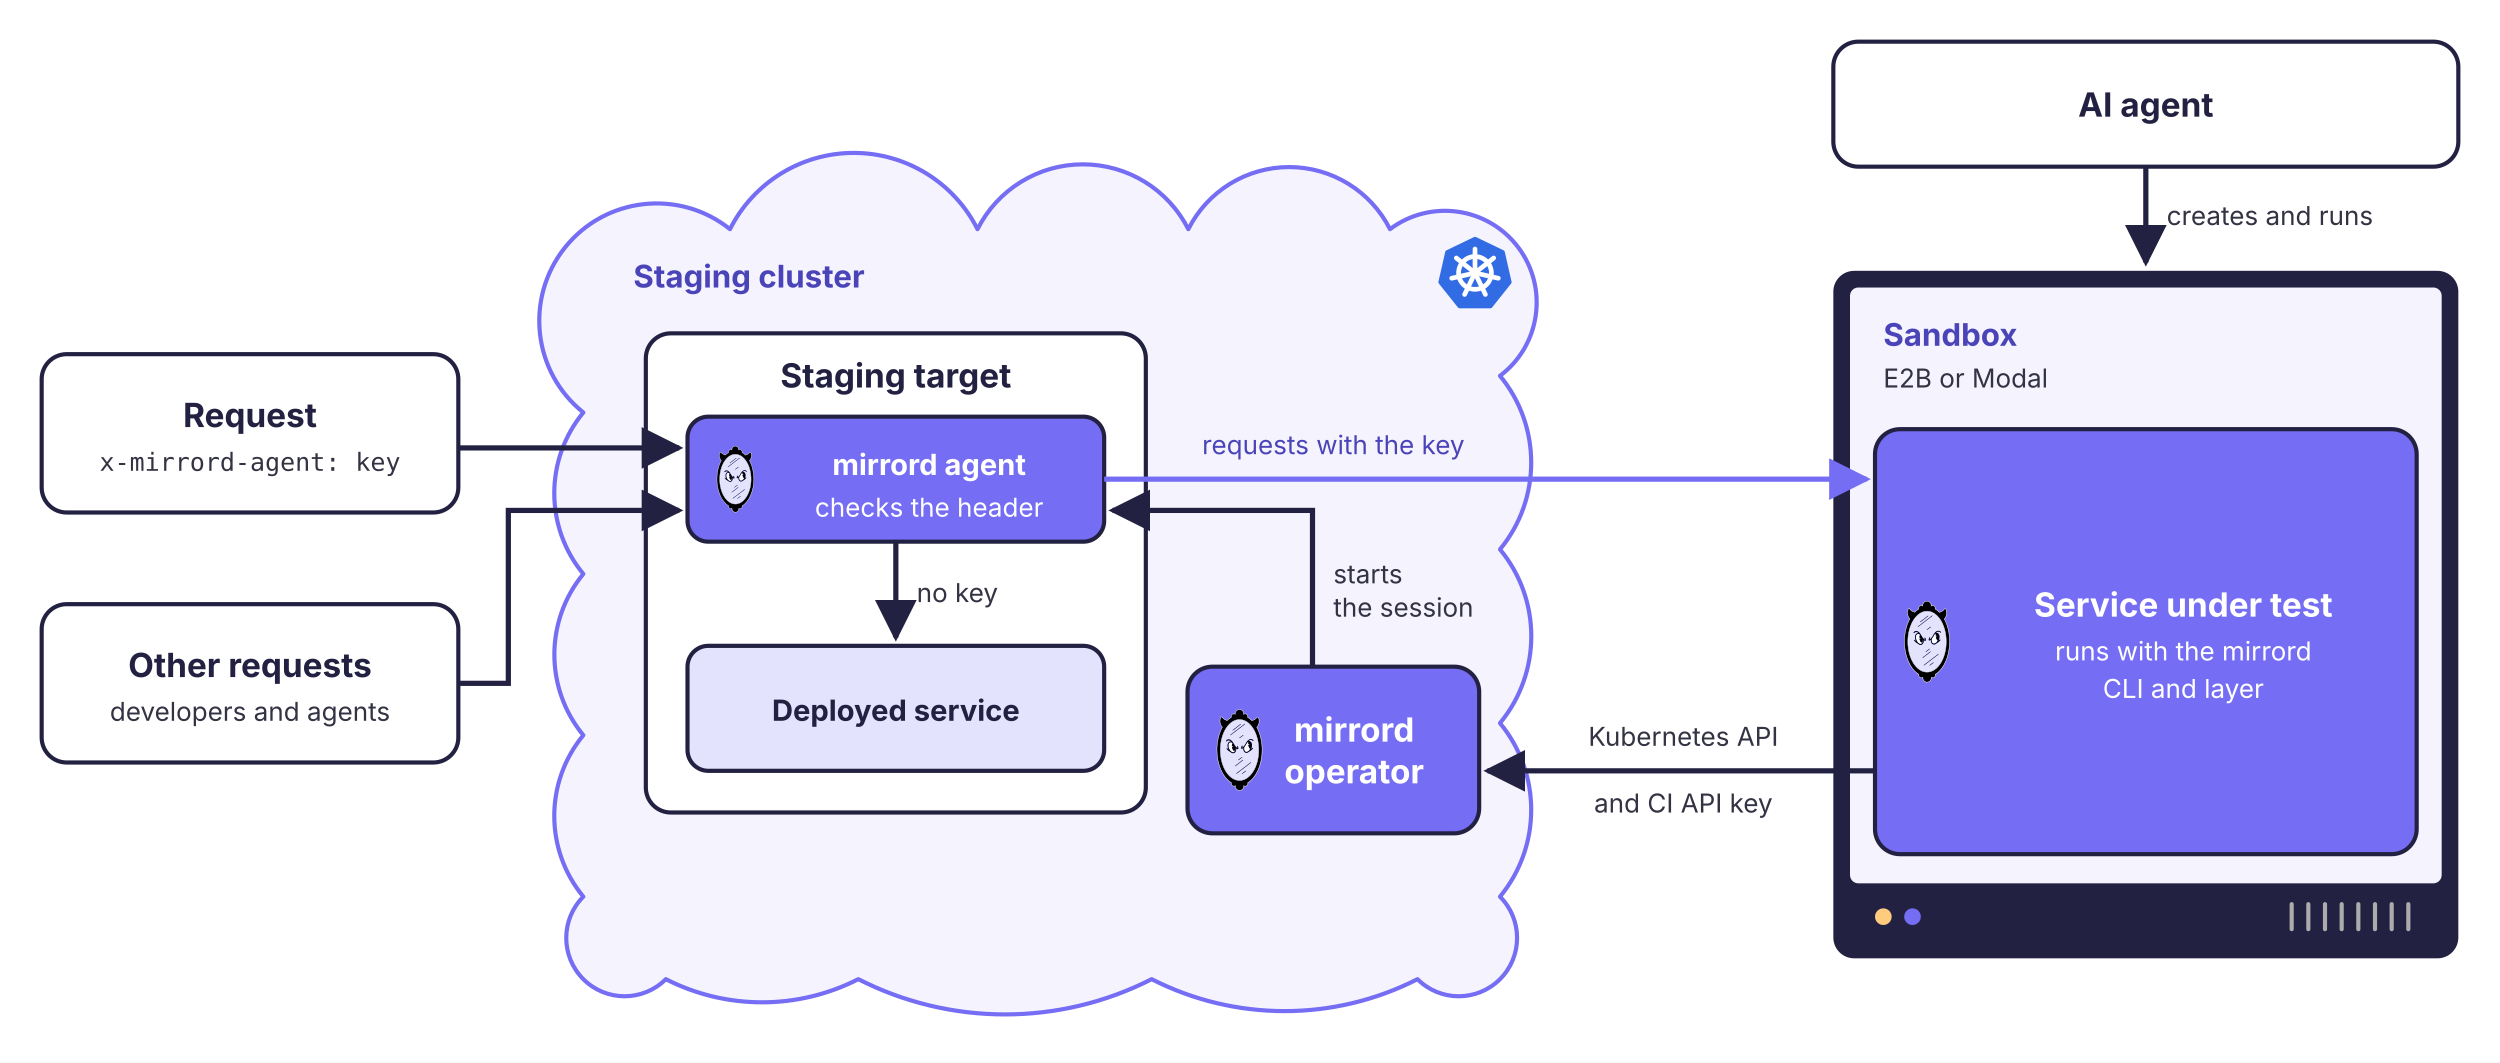
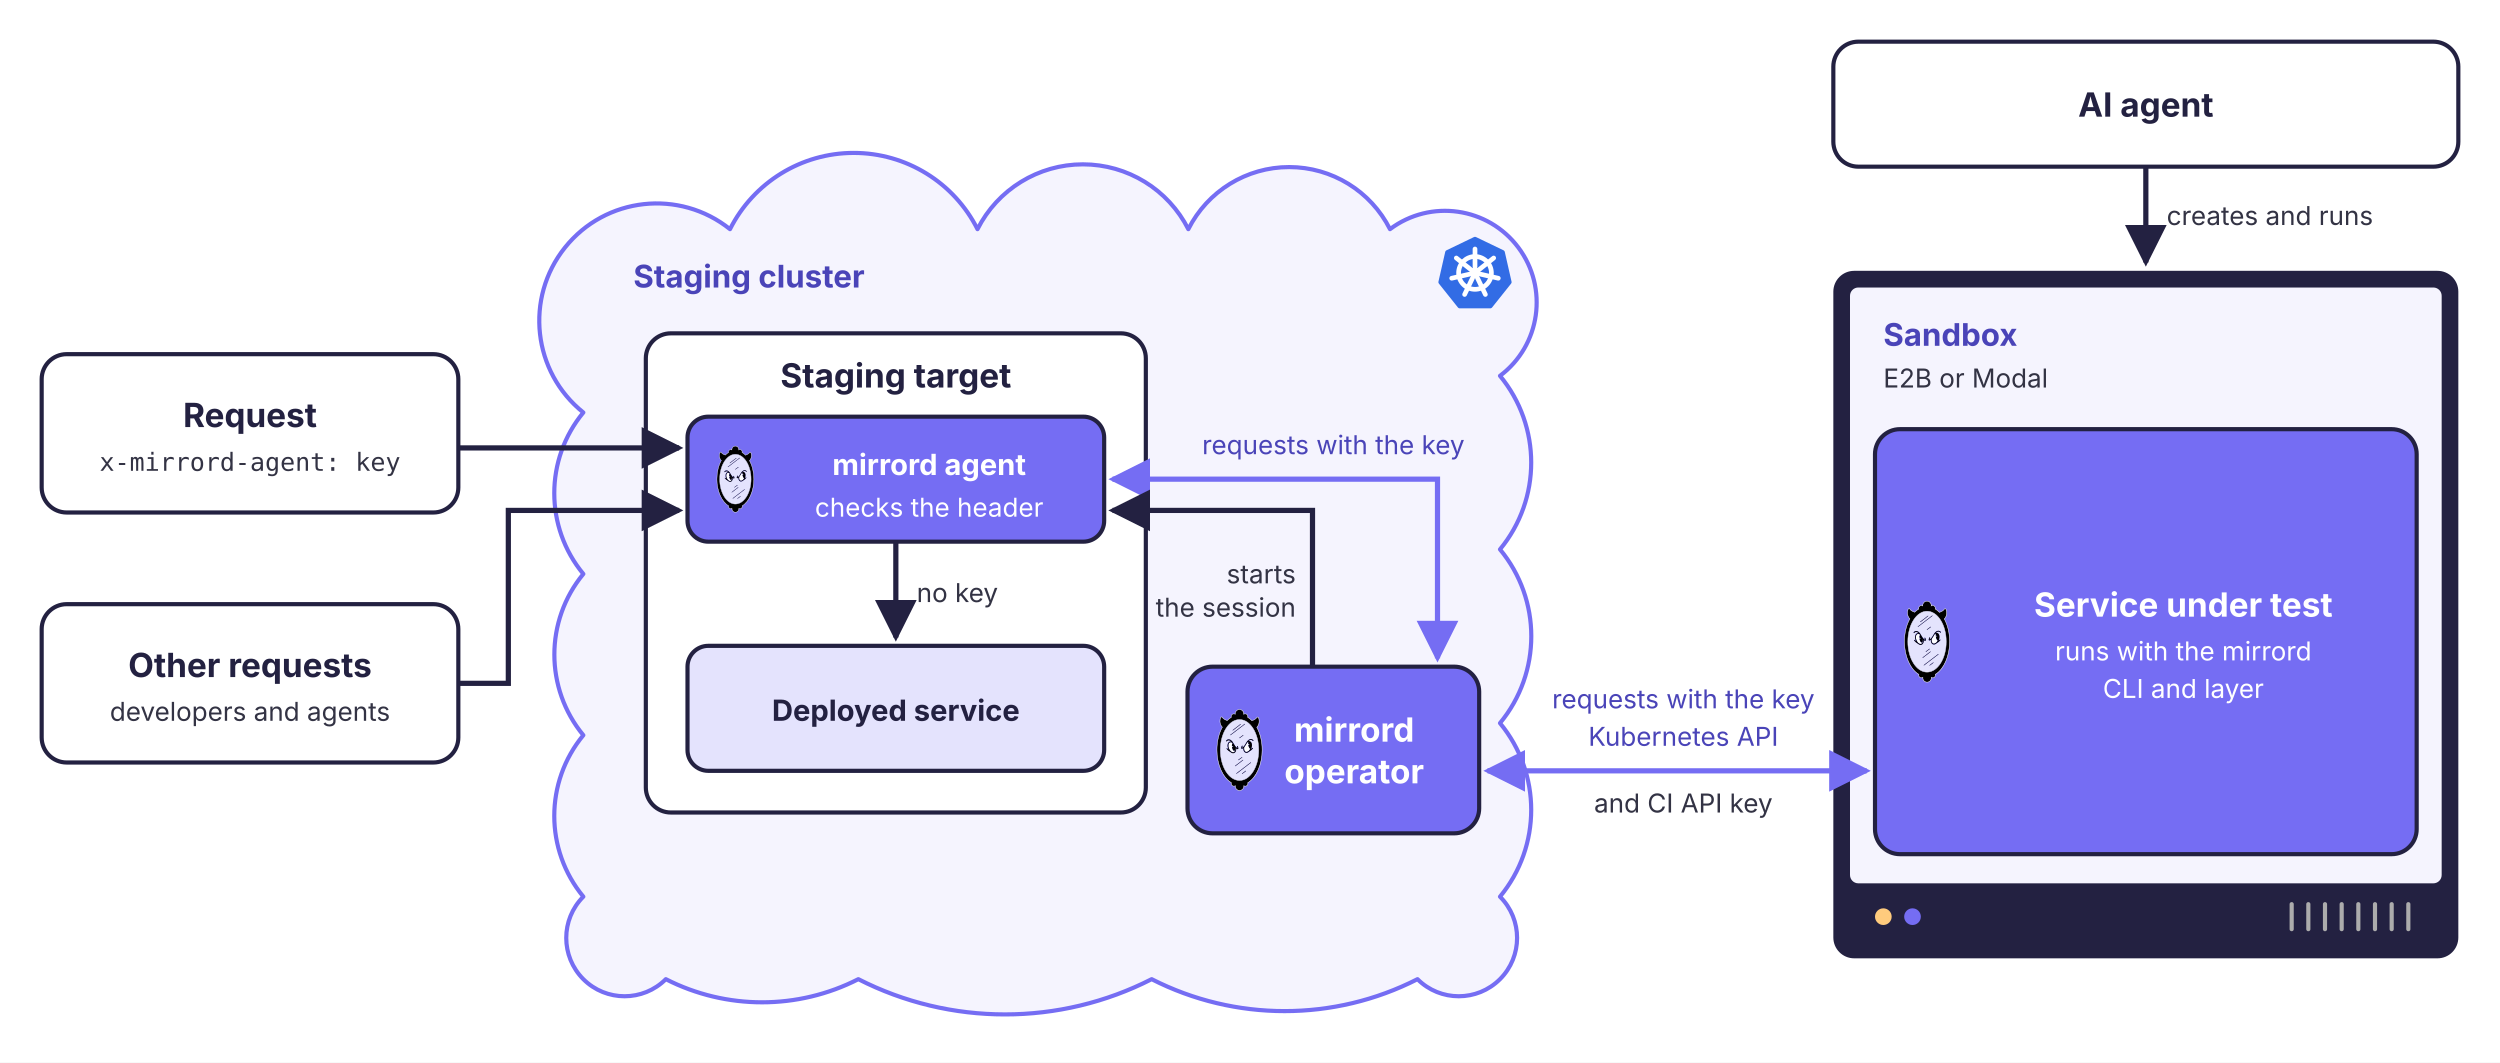
<svg xmlns="http://www.w3.org/2000/svg" viewBox="0 0 1200 510" width="1200" height="510" font-family="Inter, Helvetica, Arial, sans-serif" role="img" aria-labelledby="t d">
  <defs>
    <marker id="arrow" viewBox="0 0 10 10" refX="9" refY="5" markerWidth="8" markerHeight="8" orient="auto-start-reverse">
      <path d="M0 0 L10 5 L0 10 z" fill="#232141" />
    </marker>
    <marker id="arrow-purple" viewBox="0 0 10 10" refX="9" refY="5" markerWidth="8" markerHeight="8" orient="auto-start-reverse">
      <path d="M0 0 L10 5 L0 10 z" fill="#756DF3" />
    </marker>
    <symbol id="k8s" viewBox="0 0 32 32">
      <polygon points="16.00,1.60 27.73,7.25 30.62,19.94 22.51,30.11 9.49,30.11 1.38,19.94 4.27,7.25" fill="#326CE5" stroke="#326CE5" stroke-width="2" stroke-linejoin="round" />
      <g fill="none" stroke="#ffffff" stroke-width="2" stroke-linecap="round">
        <circle cx="16" cy="16" r="7" />
        <line x1="16.00" y1="13.40" x2="16.00" y2="5.80" />
        <line x1="18.03" y1="14.38" x2="23.97" y2="9.64" />
        <line x1="18.53" y1="16.58" x2="25.94" y2="18.27" />
        <line x1="17.13" y1="18.34" x2="20.43" y2="25.19" />
        <line x1="14.87" y1="18.34" x2="11.57" y2="25.19" />
        <line x1="13.47" y1="16.58" x2="6.06" y2="18.27" />
        <line x1="13.97" y1="14.38" x2="8.03" y2="9.64" />
      </g>
      <circle cx="16" cy="16" r="2.4" fill="#ffffff" />
    </symbol>
    <symbol id="mirrord" viewBox="97 61 391 696">
      <path fill="#ffffff" d="M255.6,387c4.1,19.1-0.9,36.1-12,40.5c-8.2,3.2-17.8,0-26.5-8.2c-0.3-0.6-0.9-0.9-1.5-1.2c0,0,0,0-0.3-0.3 c-5.5-5.6-10.5-13.2-14-22c-4.7-11.5-6.1-23.2-4.4-33.5c1.8-9.4,6.1-16.1,12.8-18.8c5.5-2.3,12.5-1.5,19.3,2.6 c1.5,2.3,2.6,4.4,3.8,6.2c-4.1,2.6-6.4,10.3-6.4,20.3l3.2,1.8l11.1,6.5l-12.5,1.5h-0.9c0.3,1.2,0.3,2.3,0.6,3.5 c3.2,17.9,12,31.1,19,29.7c6.4-1.2,9.6-14.4,7.6-30.2C255.3,386.4,255.6,386.7,255.6,387z" />
      <path fill="#ffffff" d="M384,398.4c-3.2,6.8-7.3,12.3-12,17c0,0,0,0-0.3,0c-0.6,0.3-0.9,0.9-1.2,1.2c-8.7,7.9-18.4,11.5-26.5,8.2 c-11.1-4.7-16-21.4-12-40.5c1.5-1.8,3.2-3.8,4.7-5.6c5-6.5,9-13.2,12.8-20l1.2-2.1c1.2-1.8,2-3.8,3.2-5.6c1.2-2.1,2.6-4.4,4.4-7 c3.5-2.1,6.7-3.2,9.9-3.8c-2,4.7-2.3,10.3-2.3,15.3l3.2,1.8l11.1,6.5l-12.5,1.5h-0.9c0.3,1.2,0.3,2.3,0.6,3.8 C370.5,384.6,377.5,397,384,398.4z" />
      <path fill="#E4E3FD" d="M405,391.7c-1.5-1.2-3.8-0.9-5,0.6c-3.2,4.1-7,7.9-11.1,11.5c1.2-2.3,2.6-5,3.5-7.6 c5.3-12.6,6.7-25.8,4.7-37.3c-2.3-12-8.2-20.6-16.9-24.1c-4.1-1.8-8.8-2.1-13.7-1.2c4.4-4.4,10.2-8.5,17.5-10 c8.2-1.5,16.6,1.5,20.4,7.3c1.2,1.5,3.2,2.1,5,0.9c1.5-1.2,2-3.2,0.9-4.7c-5.5-8.2-16.6-12.3-27.4-10c-11.1,2.1-19.3,9.7-24.2,15.6 c-2,2.3-3.8,5-5.5,7.3c-2,2.9-3.5,5.6-5,8.2c-1.2,2.1-2.3,3.8-3.2,5.6l-1.2,2.1c-3.8,6.5-7.6,13.2-12.3,19.1 c-5.8,7.6-11.7,12.9-18.4,16.7c0.6-5,2-9.7,4.4-14.1c0.9-1.8,0.3-3.8-1.5-4.7c-1.7-0.9-3.8-0.3-4.7,1.5c-2.9,5.6-4.7,11.5-5.3,17.6 c0,0.9-0.3,3.5,1.5,5.6c1.2,1.2,2.3,1.8,4.1,1.8c1.5,0,2.9-0.3,4.4-1.5c2.6-1.5,5.3-3.2,7.9-5.3c-1.7,18.5,5,34.1,17.5,39.3 c2.9,1.2,5.8,1.8,8.8,1.8c8.5,0,17.5-4.4,25.4-12c11.4-6.2,21.6-14.4,29.5-24.7C406.7,395.2,406.4,392.8,405,391.7z M292.1,149.1 c90.1,0,163.6,116.6,163.6,259.6s-73.5,259.6-163.6,259.6c-90.4,0-163.6-116.6-163.6-259.6S201.9,149.1,292.1,149.1z M389.5,517.3 c0.9-0.6,0.9-1.8,0.3-2.3c-0.6-0.9-1.8-0.9-2.3-0.3l-122.5,93.7c-0.9,0.6-0.9,1.8-0.3,2.3c0.3,0.3,0.9,0.6,1.5,0.6 c0.3,0,0.9,0,1.2-0.3L389.5,517.3z M346.9,589c0.9-0.6,0.9-1.8,0.3-2.3c-0.6-0.9-1.8-0.9-2.3-0.3l-31.2,23.2 c-0.9,0.6-0.9,1.8-0.3,2.3c0.3,0.6,0.9,0.9,1.5,0.9c0.3,0,0.6-0.3,0.9-0.3L346.9,589z M338.2,189.1c0.9-0.6,0.9-1.8,0.3-2.3 c-0.6-0.9-1.8-0.9-2.3-0.3l-122.5,93.4c-0.9,0.6-0.9,1.8-0.3,2.3c0.3,0.3,0.9,0.6,1.5,0.6c0.3,0,0.9,0,0.9-0.3L338.2,189.1z M324.4,284.5c0.9-0.6,0.9-1.8,0.3-2.3c-0.6-0.9-1.7-0.9-2.3-0.3l-31.2,22.9c-0.9,0.6-0.9,1.8-0.3,2.3c0.3,0.6,0.9,0.6,1.5,0.6 c0.3,0,0.6,0,0.9-0.3L324.4,284.5z M322.7,495.9c0.9-0.6,0.9-1.8,0.3-2.3c-0.6-0.9-1.8-0.9-2.3-0.3l-66.2,50.8 c-0.9,0.6-0.9,1.8-0.3,2.3c0.3,0.3,0.9,0.6,1.5,0.6c0.3,0,0.6,0,0.9-0.3L322.7,495.9z M314.8,472.4c0.9-0.6,0.9-1.8,0.3-2.3 c-0.6-0.9-1.8-0.9-2.3-0.3L281.6,493c-0.9,0.6-0.9,1.8-0.3,2.3c0.3,0.6,0.9,0.9,1.5,0.9c0.3,0,0.9-0.3,0.9-0.3L314.8,472.4z M302.3,190.5c0.9-0.6,0.9-1.8,0.3-2.3c-0.6-0.9-1.7-0.9-2.3-0.3L234,239c-0.9,0.6-0.9,1.8-0.3,2.3c0.3,0.3,0.9,0.6,1.5,0.6 c0.3,0,0.9,0,1.2-0.3L302.3,190.5z M280.1,399.6c1.8-2.1,1.5-4.7,1.5-5.6c-0.6-6.2-2.3-12.3-5-17.9c-0.9-1.8-2.9-2.3-4.7-1.5 c-1.8,0.9-2.3,2.9-1.5,4.7c2.3,4.4,3.8,9.4,4.4,14.1c-6.4-3.8-12.5-9.4-18.4-16.7c-4.7-6.2-8.8-12.9-12.3-19.1l-1.5-2.3 c-1.2-1.8-2-3.8-3.2-5.6c-1.5-2.3-2.9-5.3-5-8.2c0,0,0,0,0-0.3c-1.5-2.3-3.5-5-5.5-7.3c-5-5.9-13.1-13.2-24.2-15.6 c-10.8-2.1-21.9,2.1-27.4,10c-1.2,1.5-0.6,3.8,0.9,4.7c1.5,1.2,3.8,0.6,4.7-0.9c4.1-5.9,12.5-8.8,20.4-7.3 c7.3,1.5,13.1,5.9,17.5,10c-4.7-0.9-9.3-0.3-13.7,1.2c-8.8,3.5-14.6,12-16.9,24.1c-2,11.5-0.3,24.7,4.7,37.3 c1.2,2.6,2.3,5.3,3.5,7.6c-4.1-3.5-7.9-7.3-11.1-11.5c-1.2-1.5-3.5-1.8-5-0.6c-1.5,1.2-1.8,3.5-0.6,5c8.2,10,18.4,18.5,29.5,24.7 c7.9,7.6,16.9,11.7,25.7,11.7c2.9,0,6.1-0.6,8.8-1.8c12.5-5.3,19-20.6,17.5-39.3c2.6,2.1,5,3.8,7.9,5.3c1.5,0.9,2.9,1.2,4.4,1.2 C277.8,401.4,279.2,400.8,280.1,399.6z" />
      <path d="M439.4,215.2c29.5,54,45.5,122.4,45.5,193.8c0,123.6-49,234.9-122.8,279.2c0.6,2.1,1.2,4.4,1.2,6.8 c0,12.3-10.2,22.6-22.5,22.6c-4.4,0-8.8-1.2-12.3-3.5c0.3,1.2,0.3,2.6,0.3,3.8c0,20.3-16.3,36.7-36.5,36.7s-36.5-16.4-36.5-36.7 c0-1.2,0-2.6,0.3-3.8c-3.5,2.3-7.9,3.5-12.3,3.5c-12.3,0-22.5-10-22.5-22.6c0-2.3,0.3-4.7,1.2-6.8C148.6,643.6,99.3,532.3,99.3,409 c0-71.9,16.3-140.9,46.4-195.3c-1.5-0.9-2.3-2.1-3.5-3.2c-9.9-11.2-15.5-26.4-16.9-42.6c-0.6-11.5,0.9-23.2,5-33.8 c0.6-1.8,2.6-6.8,7.6-7.3c5.3-0.6,8.5,3.8,11.4,7.9c1.2,1.5,2.3,2.9,2.9,3.8c5.5,5.3,12.5,9.7,21.6,13.8c4.4,2.1,9,3.8,13.4,5.3 c11.1-11.2,22.8-20.6,35-27.9c-0.6-2.3-1.2-4.4-1.2-6.8c0-12.3,10.2-22.6,22.5-22.6c4.4,0,8.8,1.2,12.3,3.5c0-1.2-0.3-2.6-0.3-3.8 c0-20.3,16.3-36.7,36.5-36.7c20.1,0,36.5,16.4,36.5,36.7c0,1.2,0,2.6-0.3,3.8c3.5-2.3,7.9-3.5,12.3-3.5c12.5,0,22.5,10.3,22.5,22.6 c0,2.3-0.3,4.7-1.2,6.8c12.5,7.6,24.8,17.3,36.2,29.1c4.7-1.5,9-3.2,13.7-5.3c9-4.1,16-8.5,21.6-13.8c0.9-0.9,2-2.3,2.9-3.8 c2.9-4.1,6.1-8.5,11.4-7.9c5,0.6,7,5.6,7.6,7.3c4.1,10.6,5.5,22.3,4.7,33.8c-1.2,15.9-7,31.4-16.9,42.6 C442.3,212.6,441.1,214,439.4,215.2z M455.7,409c0-143.3-73.5-259.6-163.6-259.6c-90.4,0-163.6,116.6-163.6,259.6 c0,143,73.5,259.6,163.6,259.6C382.5,668.6,455.7,552,455.7,409z" />
      <path fill="#ffffff" d="M292.4,756.6c-21.2,0-38.5-17.4-38.5-38.7c0-0.1,0-0.2,0-0.3c-3,1.3-6.5,2-10,2c-13.5,0-24.5-11-24.5-24.6 c0-2.2,0.2-4.2,0.7-5.9c-36.1-22.2-66.8-60.3-88.9-110.2C109,528.5,97.3,469.7,97.3,409c0-71.5,16.3-140.6,45.8-194.7 c-0.6-0.5-1.1-1-1.5-1.5c-0.3-0.3-0.5-0.6-0.8-0.8l-0.1-0.1c-9.7-10.9-15.9-26.4-17.4-43.7c-0.6-12.5,1.1-24.4,5.1-34.7 c0.8-2.3,3.2-7.9,9.2-8.6c6.5-0.7,10.4,4.7,13.2,8.7c1.1,1.4,2.2,2.8,2.9,3.7c5.3,5,11.9,9.2,20.9,13.3c3.5,1.7,7.6,3.3,12.1,4.8 c10.7-10.7,21.9-19.6,33.2-26.5c-0.5-1.9-0.9-3.7-0.9-5.8c0-13.3,11.2-24.6,24.5-24.6c3.5,0,6.9,0.7,10,2c0-0.1,0-0.2,0-0.3 c0-21.3,17.3-38.7,38.5-38.7c21.2,0,38.5,17.4,38.5,38.7c0,0.1,0,0.2,0,0.3c3-1.3,6.5-2,10-2c13.5,0,24.5,11,24.5,24.6 c0,2.2-0.2,4.2-0.7,5.9c12.2,7.6,23.8,16.9,34.3,27.6c3.7-1.2,7.6-2.7,12.3-4.8c9-4.1,15.7-8.4,21-13.4c0.7-0.7,1.8-2,2.6-3.4 l0.1-0.1c2.8-4,6.7-9.5,13.2-8.8c6,0.7,8.5,6.3,9.3,8.7c4,10.4,5.7,22.4,4.8,34.5c-1.2,16.6-7.5,32.4-17.2,43.5c-0.4,1-1.3,2-2.4,3 c29,53.9,44.9,122.4,44.9,193.3c0,60.9-11.7,119.7-33.9,170.2c-22,49.9-52.6,87.9-88.6,110c0.5,1.9,0.8,3.8,0.8,5.8 c0,13.3-11.2,24.6-24.5,24.6c-3.5,0-6.9-0.7-10-2c0,0.1,0,0.2,0,0.3C330.8,739.2,313.6,756.6,292.4,756.6z M259.4,709.5l-1.2,5 c-0.2,0.9-0.2,2.3-0.2,3.3c0,19.1,15.5,34.7,34.5,34.7s34.5-15.6,34.5-34.7c0-1.1,0-2.4-0.2-3.3l-1.2-5l4.3,2.9 c3.1,2.1,7,3.2,11.1,3.2c11.1,0,20.5-9.4,20.5-20.6c0-2.1-0.5-4.2-1.1-6.2l-0.4-1.5l1.3-0.8c72.9-43.8,121.8-155.3,121.8-277.5 c0-70.8-16.1-139.3-45.3-192.8l-0.9-1.6l1.5-1c1.6-1.1,2.3-2.2,2.4-2.5l0.1-0.4l0.3-0.3c9.3-10.4,15.2-25.5,16.4-41.4 c0.9-11.6-0.7-22.9-4.5-32.9c-0.6-1.7-2.3-5.6-6-6.1c-3.8-0.4-6.3,2.6-9.5,7c-0.9,1.5-2.1,3-3.2,4.1c-5.7,5.4-12.7,9.9-22.2,14.2 c-5.4,2.4-9.7,4-13.9,5.4l-1.2,0.4l-0.9-0.9c-10.9-11.3-23-21-35.8-28.8l-1.5-0.9l0.7-1.6c0.7-1.6,1-3.5,1-6 c0-11.4-9.2-20.6-20.5-20.6c-4.1,0-8.1,1.1-11.1,3.2l-4.3,2.9l1.2-5c0.2-0.9,0.2-2.3,0.2-3.3c0-19.1-15.5-34.7-34.5-34.7 c-19,0-34.5,15.6-34.5,34.7c0,0.5,0.1,1.1,0.1,1.7c0.1,0.7,0.2,1.4,0.2,2.1v3.8l-3.1-2.1c-3.1-2.1-7-3.2-11.1-3.2 c-11.1,0-20.5,9.4-20.5,20.6c0,1.9,0.4,3.6,0.9,5.6l0.5,2.1l-1.3,0.8c-11.8,7.1-23.5,16.4-34.6,27.6l-0.9,0.9l-1.2-0.4 c-5.1-1.7-9.7-3.5-13.6-5.4c-9.5-4.3-16.5-8.8-22.1-14.2l-0.2-0.2l-0.1-0.2c-0.5-0.8-1.7-2.2-2.8-3.6l-0.1-0.1 c-3.1-4.4-5.7-7.5-9.5-7.1c-3.7,0.4-5.4,4.3-5.9,6c-3.8,9.8-5.5,21.2-4.9,33c1.5,16.4,7.3,31.1,16.4,41.3c0.3,0.3,0.6,0.6,0.9,0.9 c0.7,0.8,1.4,1.5,2.2,2l1.6,1l-0.9,1.7c-29.7,53.8-46.1,122.8-46.1,194.3c0,121.9,49.2,233.4,122.4,277.5l1.5,0.9l-0.7,1.6 c-0.7,1.6-1,3.5-1,6c0,11.4,9.2,20.6,20.5,20.6c4.1,0,8.1-1.1,11.1-3.2L259.4,709.5z M292.1,670.6c-91.3,0-165.6-117.3-165.6-261.6 s74.3-261.6,165.6-261.6c91.3,0,165.6,117.3,165.6,261.6S383.4,670.6,292.1,670.6z M292.1,151.4c-89.1,0-161.6,115.5-161.6,257.6 c0,68.8,16.9,133.5,47.7,182.3c30.6,48.5,71,75.2,113.9,75.2c89.1,0,161.6-115.5,161.6-257.6C453.7,267,381.2,151.4,292.1,151.4z" />
      <path d="M344.9,586.3c0.9-0.6,1.7-0.3,2.3,0.3c0.6,0.9,0.3,1.8-0.3,2.3l-31.2,23.2c-0.3,0.3-0.6,0.3-0.9,0.3 c-0.6,0-1.2-0.3-1.5-0.9c-0.6-0.9-0.3-1.8,0.3-2.3L344.9,586.3z" />
      <path d="M372,415.5c4.4-4.4,8.5-10.3,12-17c-6.4-1.8-13.4-13.8-16.3-29.7c-0.3-1.2-0.6-2.3-0.6-3.8h0.9l12.5-1.5l-11.1-6.5 l-3.2-1.8c0-5,0.3-10.6,2.3-15.3c-3.2,0.6-6.7,1.8-9.9,3.8c-1.8,2.3-3.2,5-4.4,7c-1.2,2.1-2.3,3.8-3.2,5.6l-1.2,2.1 c-3.8,6.5-7.9,13.5-12.8,20c-1.5,2.1-3.2,3.8-4.7,5.6c-4.1,19.1,0.9,35.8,12,40.5c8.2,3.2,17.8-0.3,26.5-8.2 C370.8,416.3,371.4,415.8,372,415.5z M410.5,326.8c1.2,1.5,0.9,3.8-0.9,4.7c-1.5,1.2-3.8,0.9-5-0.9c-4.1-5.9-12.5-8.8-20.4-7.3 c-7.3,1.5-13.1,5.9-17.5,10c4.7-0.9,9.3-0.3,13.7,1.2c8.8,3.5,14.9,12,16.9,24.1c2,11.5,0.3,24.7-4.7,37.3 c-1.2,2.6-2.3,5.3-3.5,7.6c4.1-3.5,7.9-7.3,11.1-11.5c1.2-1.5,3.5-1.8,5-0.6c1.5,1.2,1.7,3.5,0.6,5c-8.2,10.3-18.4,18.5-29.5,24.7 c-7.9,7.6-16.9,12-25.4,12c-3.2,0-6.1-0.6-8.8-1.8c-12.5-5.3-19-20.6-17.5-39.3c-2.6,2.1-5.3,3.8-7.9,5.3c-1.5,0.9-3.2,1.5-4.4,1.5 c-1.5,0-2.9-0.6-4.1-1.8c-1.7-2.1-1.5-4.7-1.5-5.6c0.6-6.2,2.3-12,5.3-17.6c0.9-1.8,2.9-2.3,4.7-1.5c1.8,0.9,2.3,2.9,1.5,4.7 c-2.3,4.4-3.8,9.4-4.4,14.1c6.4-3.8,12.5-9.4,18.4-16.7c4.7-6.2,8.8-12.6,12.3-19.1l1.2-2.1c1.2-2.1,2.3-3.8,3.2-5.6 c1.5-2.3,2.9-5.3,5-8.2c1.8-2.3,3.5-5,5.5-7.3c5-5.9,13.4-13.2,24.2-15.6C393.9,314.5,405,318.6,410.5,326.8z" />
      <path d="M324.4,284.5l-31.5,23.2c-0.3,0.3-0.6,0.3-0.9,0.3c-0.6,0-1.2-0.3-1.5-0.6c-0.6-0.9-0.3-1.8,0.3-2.3l31.2-23.2 c0.9-0.6,1.7-0.3,2.3,0.3C325.6,282.7,325.3,283.9,324.4,284.5z" />
      <path d="M312.8,469.5c0.9-0.6,1.8-0.3,2.3,0.3c0.6,0.9,0.3,1.8-0.3,2.3l-31.2,23.2c-0.3,0.3-0.6,0.3-0.9,0.3 c-0.6,0-1.2-0.3-1.5-0.9c-0.6-0.9-0.3-1.8,0.3-2.3L312.8,469.5z" />
      <path d="M387.5,514.7c0.9-0.6,1.8-0.3,2.3,0.3c0.6,0.9,0.3,1.8-0.3,2.3L267,611c-0.3,0.3-0.6,0.3-1.2,0.3c-0.6,0-1.2-0.3-1.5-0.6 c-0.6-0.9-0.6-1.8,0.3-2.3L387.5,514.7z" />
      <path d="M320.7,493c0.9-0.6,1.8-0.3,2.3,0.3c0.6,0.9,0.6,1.8-0.3,2.3l-66.2,51.1c-0.3,0.3-0.6,0.3-0.9,0.3c-0.6,0-1.2-0.3-1.5-0.6 c-0.6-0.9-0.6-1.8,0.3-2.3L320.7,493z" />
      <path d="M300.2,187.9c0.9-0.6,1.7-0.3,2.3,0.3c0.6,0.9,0.6,1.8-0.3,2.3l-65.9,51.1c-0.3,0.3-0.6,0.3-1.2,0.3 c-0.6,0-0.9-0.3-1.5-0.6c-0.6-0.9-0.3-1.8,0.3-2.3L300.2,187.9z" />
      <path d="M213.6,279.8l122.5-93.7c0.6-0.6,1.8-0.3,2.3,0.3c0.6,0.9,0.3,1.8-0.3,2.3l-122.5,93.7c-0.3,0.3-0.6,0.3-0.9,0.3 c-0.6,0-1.2-0.3-1.5-0.6C212.7,281.6,212.7,280.4,213.6,279.8z" />
      <path d="M243.9,427.5c11.1-4.4,16-21.4,12-40.5c-0.3-0.3-0.6-0.6-0.9-0.9c2,15.9-1.2,29.1-7.6,30.2c-7.3,1.5-15.8-12-19-29.7 c-0.3-1.2-0.3-2.3-0.6-3.5h0.9l12.5-1.5l-11.1-6.5l-3.2-1.8c0-10,2.3-17.6,6.4-20.3c-1.2-2.1-2.3-4.1-3.8-6.2 c-7-4.1-13.7-5-19.3-2.6c-6.4,2.6-11.1,9.4-12.8,18.8c-1.8,10-0.3,22,4.4,33.5c3.5,8.8,8.5,16.4,14,22c0,0,0.3,0,0.3,0.3 c0.6,0.3,1.2,0.9,1.5,1.2C225.9,427.2,235.8,430.7,243.9,427.5z M204.9,319.1c11.1,2.1,19.3,9.7,24.2,15.6c2,2.3,3.8,5,5.5,7.3 c0,0,0,0,0,0.3c2,2.9,3.5,5.6,5,8.2c1.2,1.8,2,3.5,3.2,5.6l1.5,2.3c3.8,6.5,7.6,12.9,12.3,19.1c5.8,7.3,11.7,12.9,18.4,16.7 c-0.6-5-2-9.7-4.4-14.1c-0.9-1.8-0.3-3.8,1.5-4.7c1.8-0.9,3.8-0.3,4.7,1.5c2.9,5.6,4.7,11.5,5,17.9c0,0.9,0.3,3.5-1.5,5.6 c-1.2,1.2-2.6,1.8-4.1,1.8c-1.5,0-2.9-0.6-4.4-1.2c-2.6-1.5-5.3-3.2-7.9-5.3c1.7,18.5-5,34.1-17.5,39.3c-2.9,1.2-5.8,1.8-8.8,1.8 c-8.5,0-17.5-4.4-25.7-11.7c-11.4-6.2-21.6-14.7-29.5-24.7c-1.2-1.5-0.9-3.8,0.6-5c1.5-1.2,3.8-0.9,5,0.6c3.2,4.1,7,7.9,11.1,11.5 c-1.2-2.3-2.6-5-3.5-7.6c-5-12.6-6.7-25.8-4.7-37.3c2-12,8.2-20.6,16.9-24.1c4.1-1.8,8.8-2.1,13.7-1.2c-4.4-4.4-10.2-8.8-17.5-10 c-8.2-1.5-16.6,1.5-20.4,7.3c-1.2,1.5-3.2,2.1-4.7,0.9c-1.5-1.2-2-3.2-0.9-4.7C183,320.9,194.1,317.1,204.9,319.1z" />
    </symbol>
  </defs>
  <rect x="0" y="0" width="1200" height="510" fill="#ffffff" />
  <rect x="20" y="170" width="200" height="76" rx="12" fill="#ffffff" stroke="#232141" stroke-width="2" />
  <text x="120.0" y="205" font-size="16" font-weight="700" fill="#232141" text-anchor="middle">Request</text>
  <text x="120.0" y="226" font-size="12" fill="#333344" text-anchor="middle" font-family="Menlo, Consolas, monospace">x-mirrord-agent: key</text>
  <rect x="20" y="290" width="200" height="76" rx="12" fill="#ffffff" stroke="#232141" stroke-width="2" />
  <text x="120.0" y="325" font-size="16" font-weight="700" fill="#232141" text-anchor="middle">Other requests</text>
  <text x="120.0" y="346" font-size="12.5" fill="#333344" text-anchor="middle">developers and agents</text>
  <path d="M280.0 430.4 A60.8 60.8 0 0 1 280.0 352.9 A60.8 60.8 0 0 1 280.0 275.5 A60.8 60.8 0 0 1 280.0 198.0 A56.3 56.3 0 0 1 350.4 110.0 A66.5 66.5 0 0 1 469.2 110.0 A56.7 56.7 0 0 1 570.4 110.0 A54.2 54.2 0 0 1 667.2 110.0 A44.0 44.0 0 0 1 720.0 180.4 A65.4 65.4 0 0 1 720.0 263.7 A65.4 65.4 0 0 1 720.0 347.1 A65.4 65.4 0 0 1 720.0 430.4 A28.0 28.0 0 0 1 680.4 470.0 A140.4 140.4 0 0 1 552.8 470.0 A154.9 154.9 0 0 1 412.0 470.0 A101.6 101.6 0 0 1 319.6 470.0 A28.0 28.0 0 0 1 280.0 430.4 Z" fill="#F5F4FE" stroke="#756DF3" stroke-width="2" stroke-linejoin="round" />
  <text x="304" y="138" font-size="15" font-weight="700" fill="#4a44b8">Staging cluster</text>
  <rect x="310" y="160" width="240" height="230" rx="12" fill="#ffffff" stroke="#232141" stroke-width="2" />
  <text x="430" y="186" font-size="16" font-weight="700" fill="#232141" text-anchor="middle">Staging target</text>
  <rect x="330" y="200" width="200" height="60" rx="10" fill="#756DF3" stroke="#232141" stroke-width="2" />
  <use href="#mirrord" x="344" y="214" width="18" height="32" />
  <text x="446.0" y="228" font-size="14" font-weight="700" fill="#ffffff" text-anchor="middle">mirrord agent</text>
  <text x="446.0" y="248" font-size="12.5" fill="#ffffff" text-anchor="middle">checks the header</text>
  <rect x="330" y="310" width="200" height="60" rx="10" fill="#E4E3FD" stroke="#232141" stroke-width="2" />
  <text x="430.0" y="346" font-size="14" font-weight="700" fill="#232141" text-anchor="middle">Deployed service</text>
  <rect x="570" y="320" width="140" height="80" rx="12" fill="#756DF3" stroke="#232141" stroke-width="2" />
  <use href="#mirrord" x="584" y="340" width="22" height="40" />
  <text x="650" y="356" font-size="16" font-weight="700" fill="#ffffff" text-anchor="middle">mirrord</text>
  <text x="650" y="376" font-size="16" font-weight="700" fill="#ffffff" text-anchor="middle">operator</text>
  <rect x="880" y="20" width="300" height="60" rx="12" fill="#ffffff" stroke="#232141" stroke-width="2" />
  <text x="1030.0" y="56" font-size="16" font-weight="700" fill="#232141" text-anchor="middle">AI agent</text>
  <rect x="880" y="130" width="300" height="330" rx="10" fill="#232141" />
  <rect x="888" y="138" width="284" height="286" rx="4" fill="#F5F4FE" />
  <rect x="888" y="428" width="284" height="24" rx="4" fill="#232141" />
  <circle cx="904" cy="440" r="4" fill="#FFCB7D" />
  <circle cx="918" cy="440" r="4" fill="#756DF3" />
  <line x1="1100" y1="434" x2="1100" y2="446" stroke="#ACACAC" stroke-width="2" stroke-linecap="round" />
  <line x1="1108" y1="434" x2="1108" y2="446" stroke="#ACACAC" stroke-width="2" stroke-linecap="round" />
  <line x1="1116" y1="434" x2="1116" y2="446" stroke="#ACACAC" stroke-width="2" stroke-linecap="round" />
  <line x1="1124" y1="434" x2="1124" y2="446" stroke="#ACACAC" stroke-width="2" stroke-linecap="round" />
  <line x1="1132" y1="434" x2="1132" y2="446" stroke="#ACACAC" stroke-width="2" stroke-linecap="round" />
  <line x1="1140" y1="434" x2="1140" y2="446" stroke="#ACACAC" stroke-width="2" stroke-linecap="round" />
  <line x1="1148" y1="434" x2="1148" y2="446" stroke="#ACACAC" stroke-width="2" stroke-linecap="round" />
  <line x1="1156" y1="434" x2="1156" y2="446" stroke="#ACACAC" stroke-width="2" stroke-linecap="round" />
  <text x="904" y="166" font-size="15" font-weight="700" fill="#4a44b8">Sandbox</text>
  <text x="904" y="186" font-size="12.5" fill="#333344">E2B or Modal</text>
  <rect x="900" y="206" width="260" height="204" rx="12" fill="#756DF3" stroke="#232141" stroke-width="2" />
  <use href="#mirrord" x="914" y="288" width="22" height="40" />
  <text x="1048.0" y="296" font-size="16" font-weight="700" fill="#ffffff" text-anchor="middle">Service under test</text>
  <text x="1048.0" y="317" font-size="12.5" fill="#ffffff" text-anchor="middle">runs with the mirrord</text>
  <text x="1048.0" y="335" font-size="12.5" fill="#ffffff" text-anchor="middle">CLI and layer</text>
  <line x1="1030" y1="80" x2="1030" y2="126" stroke="#232141" stroke-width="2.5" marker-end="url(#arrow)" />
  <text x="1040" y="108" font-size="12.5" fill="#333344" text-anchor="start">creates and runs</text>
  <line x1="220" y1="215" x2="326" y2="215" stroke="#232141" stroke-width="2.5" marker-end="url(#arrow)" />
  <polyline points="220,328 244,328 244,245 326,245" fill="none" stroke="#232141" stroke-width="2.5" marker-end="url(#arrow)" />
  <line x1="430" y1="260" x2="430" y2="306" stroke="#232141" stroke-width="2.5" marker-end="url(#arrow)" />
  <text x="440" y="289" font-size="12.5" fill="#333344" text-anchor="start">no key</text>
-   <line x1="530" y1="230" x2="896" y2="230" stroke="#756DF3" stroke-width="2.5" marker-end="url(#arrow-purple)" />
+   <polyline points="534,230 690,230 690,316" fill="none" stroke="#756DF3" stroke-width="2.5" marker-start="url(#arrow-purple)" marker-end="url(#arrow-purple)" />
  <text x="640" y="218" font-size="12.5" fill="#4a44b8" text-anchor="middle">requests with the key</text>
  <polyline points="630,320 630,245 534,245" fill="none" stroke="#232141" stroke-width="2.5" marker-end="url(#arrow)" />
-   <text x="640" y="280" font-size="12.5" fill="#333344" text-anchor="start">starts</text>
-   <text x="640" y="296" font-size="12.5" fill="#333344" text-anchor="start">the session</text>
-   <line x1="900" y1="370" x2="714" y2="370" stroke="#232141" stroke-width="2.5" marker-end="url(#arrow)" />
-   <text x="808" y="358" font-size="12.5" fill="#333344" text-anchor="middle">Kubernetes API</text>
+   <text x="622" y="280" font-size="12.5" fill="#333344" text-anchor="end">starts</text>
+   <text x="622" y="296" font-size="12.5" fill="#333344" text-anchor="end">the session</text>
+   <line x1="896" y1="370" x2="714" y2="370" stroke="#756DF3" stroke-width="2.5" marker-start="url(#arrow-purple)" marker-end="url(#arrow-purple)" />
+   <text x="808" y="340" font-size="12.5" fill="#4a44b8" text-anchor="middle">requests with the key</text>
+   <text x="808" y="358" font-size="12.5" fill="#4a44b8" text-anchor="middle">Kubernetes API</text>
  <text x="808" y="390" font-size="12.5" fill="#333344" text-anchor="middle">and CI API key</text>
  <use href="#k8s" x="690" y="113" width="36" height="36" />
</svg>
